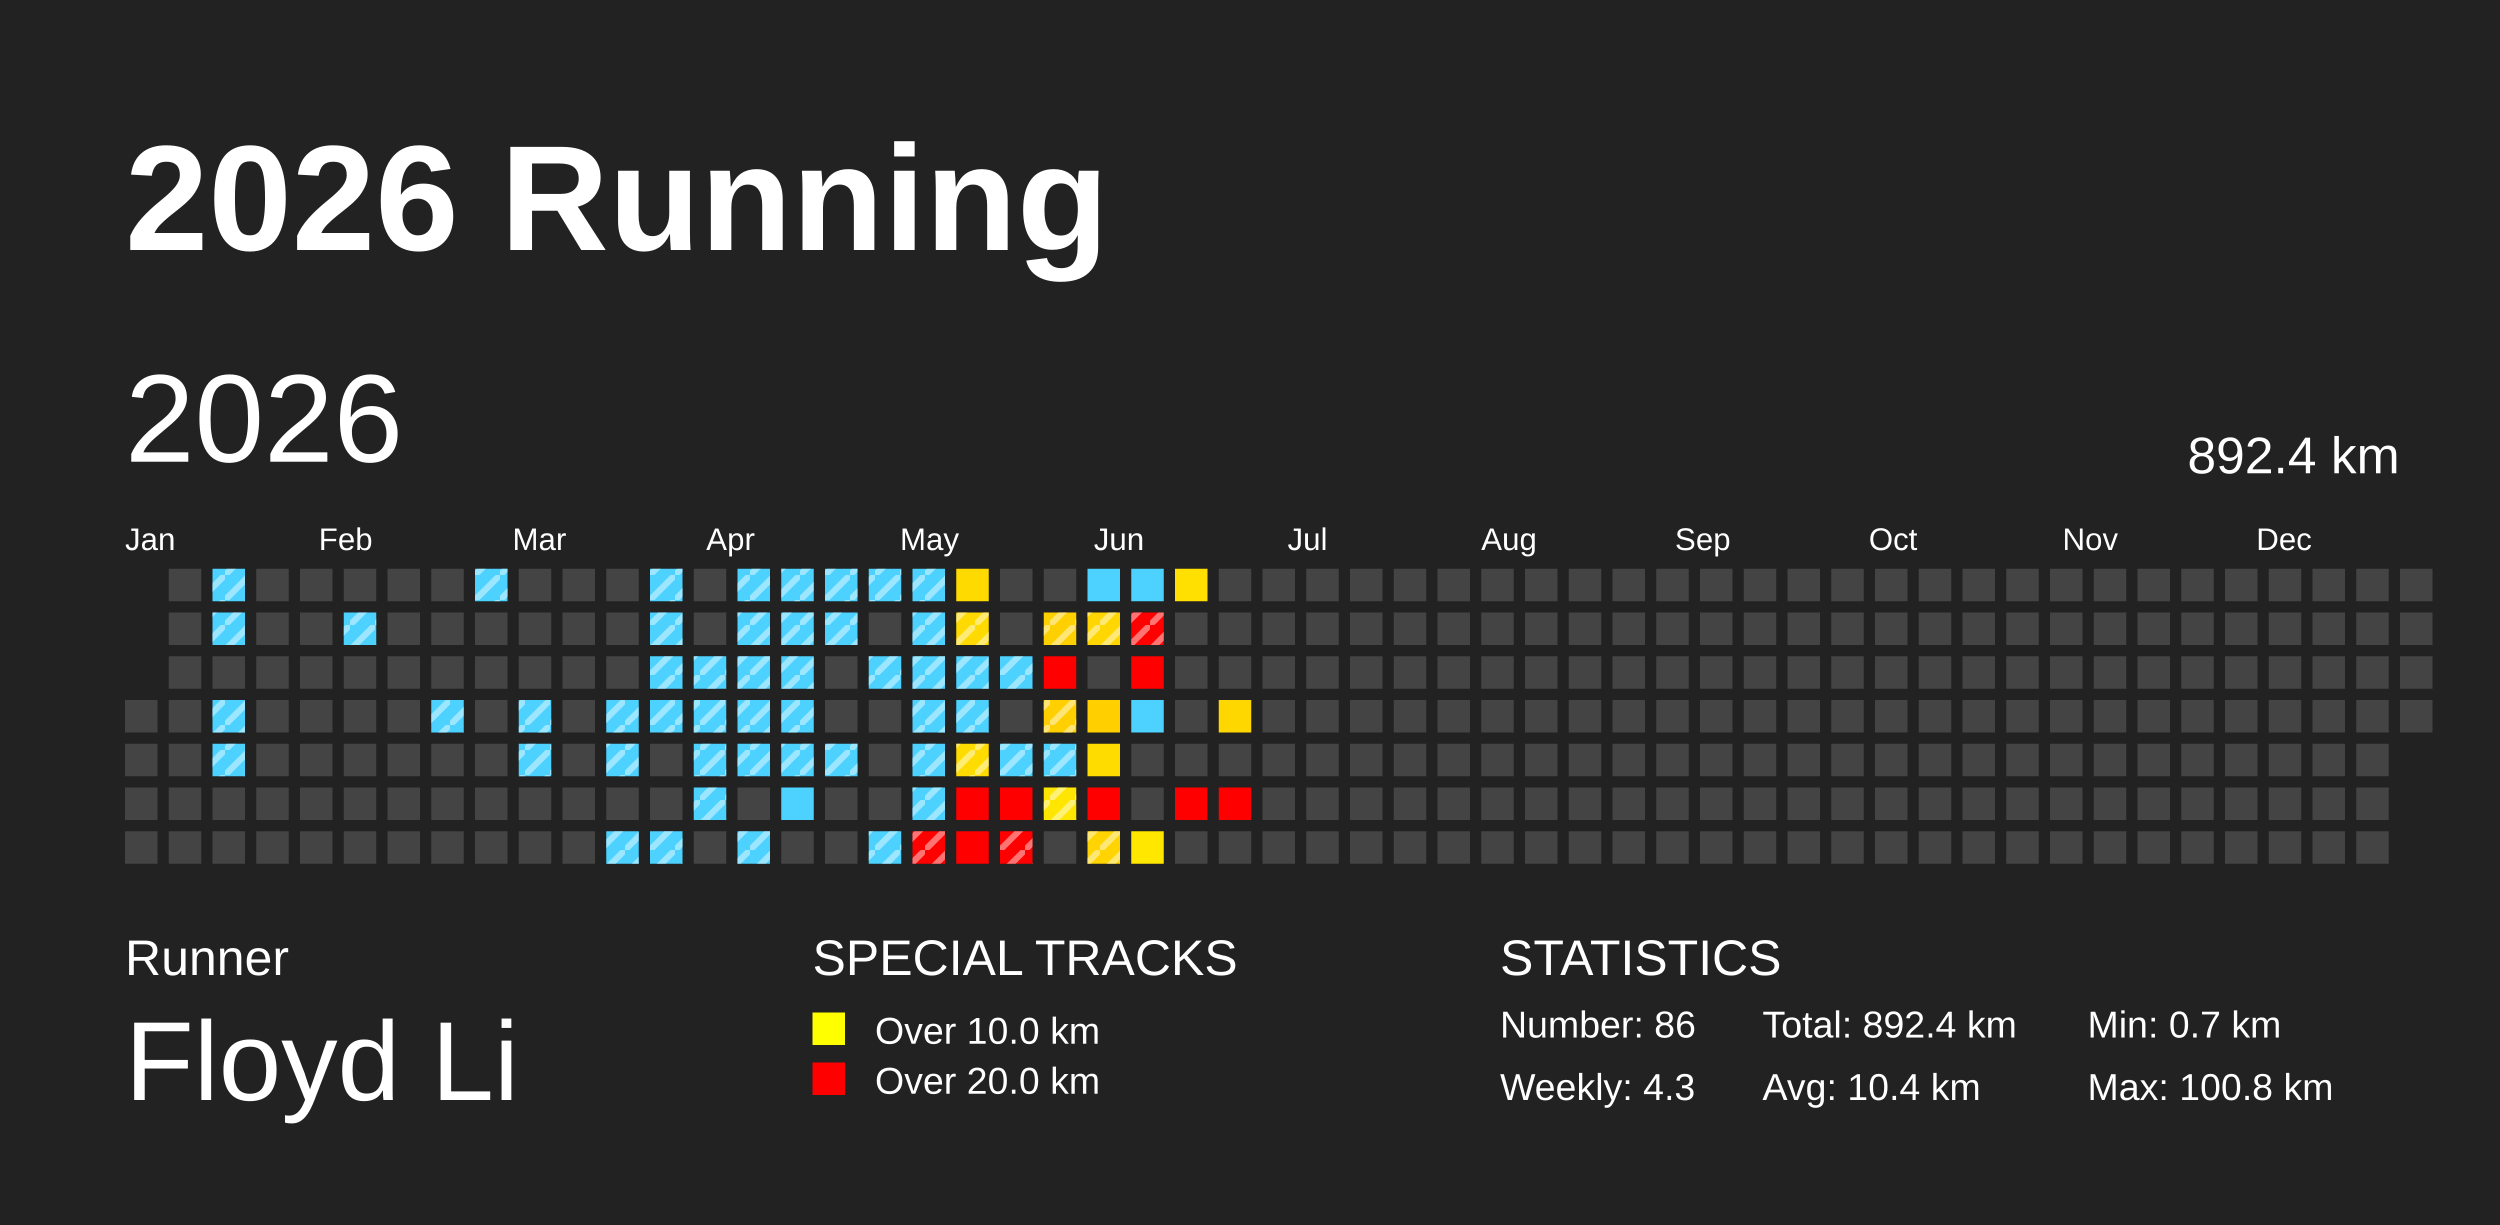
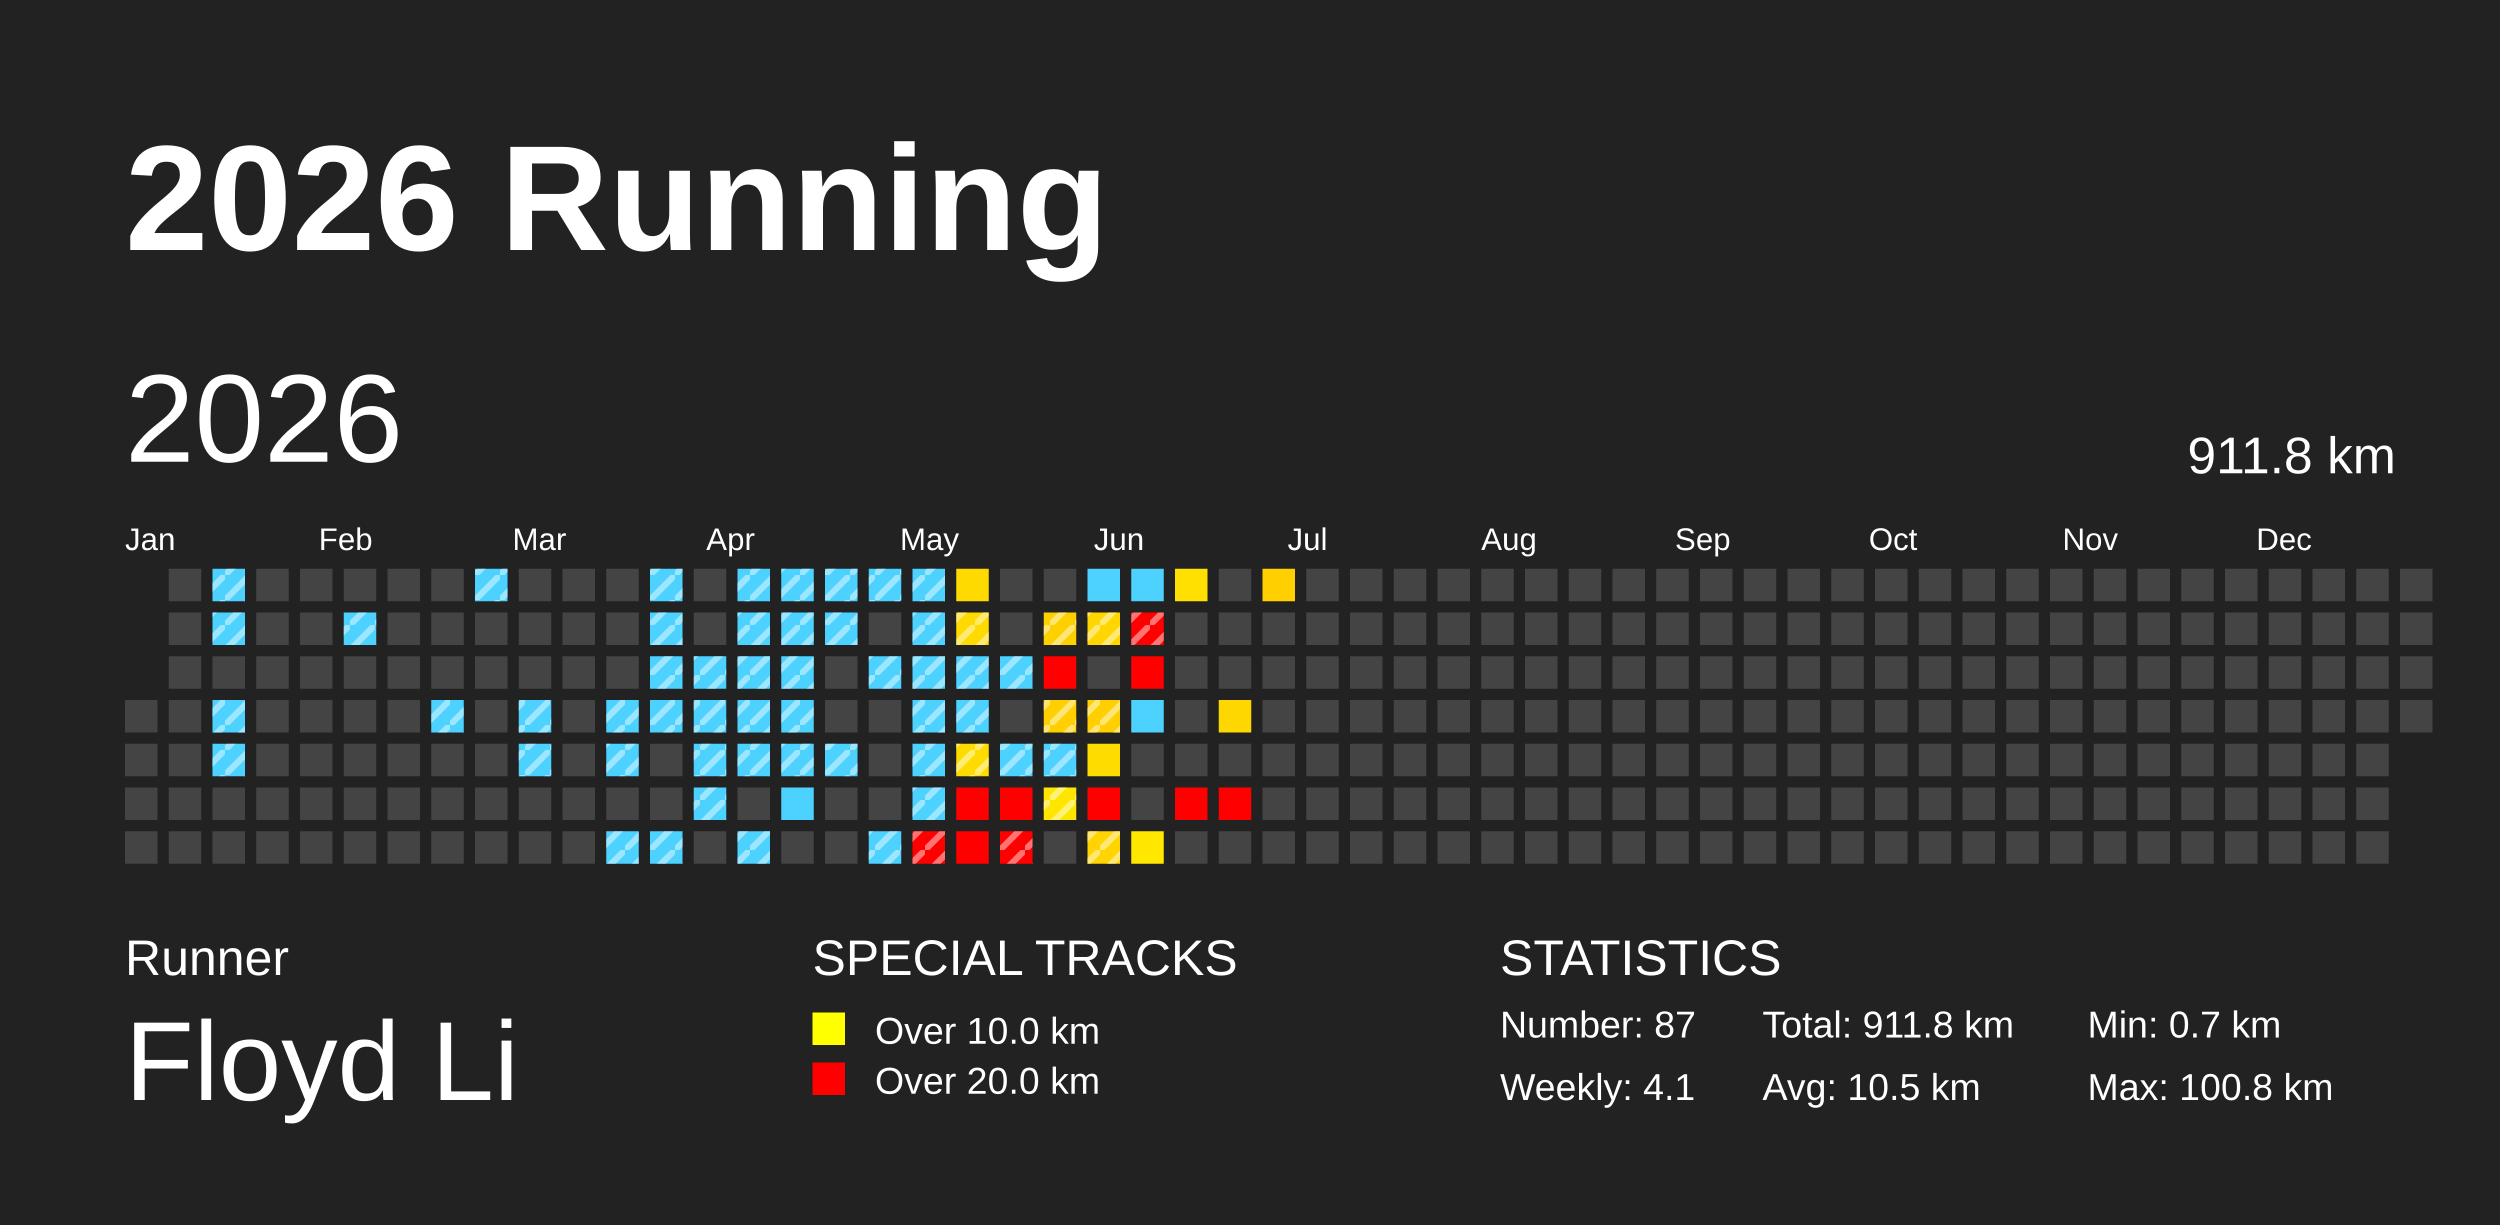
<svg xmlns="http://www.w3.org/2000/svg" baseProfile="full" height="98mm" version="1.1" viewBox="0,0,200,98" width="200mm">
  <defs>
    <pattern height="2" id="indoor-stripe" patternUnits="userSpaceOnUse" width="2">
      <line stroke="white" stroke-opacity="0.45" stroke-width="0.5" x1="0" x2="2" y1="2" y2="0" />
    </pattern>
  </defs>
  <rect fill="#222222" height="98" width="200" x="0" y="0" />
  <text fill="#FFFFFF" style="font-size:12px; font-family:Arial; font-weight:bold;" x="10" y="20">2026 Running</text>
  <text fill="#FFFFFF" style="font-size:4px; font-family:Arial" x="10" y="78">Runner</text>
  <text fill="#FFFFFF" style="font-size:9px; font-family:Arial" x="10" y="88">Floyd Li</text>
  <text fill="#FFFFFF" style="font-size:4px; font-family:Arial" x="65" y="78">SPECIAL TRACKS</text>
  <rect fill="yellow" height="2.6" width="2.6" x="65" y="81" />
  <text fill="#FFFFFF" style="font-size:3px; font-family:Arial" x="70" y="83.5">Over 10.0 km</text>
  <rect fill="red" height="2.6" width="2.6" x="65" y="85" />
  <text fill="#FFFFFF" style="font-size:3px; font-family:Arial" x="70" y="87.5">Over 20.0 km</text>
  <text fill="#FFFFFF" style="font-size:4px; font-family:Arial" x="120" y="78">STATISTICS</text>
-   <text fill="#FFFFFF" style="font-size:3px; font-family:Arial" x="120" y="83">Number: 86</text>
-   <text fill="#FFFFFF" style="font-size:3px; font-family:Arial" x="120" y="88">Weekly: 4.3</text>
-   <text fill="#FFFFFF" style="font-size:3px; font-family:Arial" x="141" y="83">Total: 892.4 km</text>
-   <text fill="#FFFFFF" style="font-size:3px; font-family:Arial" x="141" y="88">Avg: 10.4 km</text>
+   <text fill="#FFFFFF" style="font-size:3px; font-family:Arial" x="120" y="83">Number: 87</text>
+   <text fill="#FFFFFF" style="font-size:3px; font-family:Arial" x="120" y="88">Weekly: 4.1</text>
+   <text fill="#FFFFFF" style="font-size:3px; font-family:Arial" x="141" y="83">Total: 911.8 km</text>
+   <text fill="#FFFFFF" style="font-size:3px; font-family:Arial" x="141" y="88">Avg: 10.5 km</text>
  <text fill="#FFFFFF" style="font-size:3px; font-family:Arial" x="167" y="83">Min: 0.7 km</text>
  <text fill="#FFFFFF" style="font-size:3px; font-family:Arial" x="167" y="88">Max: 100.8 km</text>
  <text dominant-baseline="hanging" fill="#FFFFFF" style="font-size:10.0px; font-family:Arial;" x="10" y="30">2026</text>
-   <text dominant-baseline="hanging" fill="#FFFFFF" style="font-size:4.125px; font-family:Arial;" x="175" y="35">892.4 km</text>
+   <text dominant-baseline="hanging" fill="#FFFFFF" style="font-size:4.125px; font-family:Arial;" x="175" y="35">911.8 km</text>
  <text fill="#FFFFFF" style="font-size:2.5px; font-family:Arial" x="10.0" y="44">Jan</text>
  <text fill="#FFFFFF" style="font-size:2.5px; font-family:Arial" x="25.5" y="44">Feb</text>
  <text fill="#FFFFFF" style="font-size:2.5px; font-family:Arial" x="41.0" y="44">Mar</text>
  <text fill="#FFFFFF" style="font-size:2.5px; font-family:Arial" x="56.5" y="44">Apr</text>
  <text fill="#FFFFFF" style="font-size:2.5px; font-family:Arial" x="72.0" y="44">May</text>
  <text fill="#FFFFFF" style="font-size:2.5px; font-family:Arial" x="87.5" y="44">Jun</text>
  <text fill="#FFFFFF" style="font-size:2.5px; font-family:Arial" x="103.0" y="44">Jul</text>
  <text fill="#FFFFFF" style="font-size:2.5px; font-family:Arial" x="118.5" y="44">Aug</text>
  <text fill="#FFFFFF" style="font-size:2.5px; font-family:Arial" x="134.0" y="44">Sep</text>
  <text fill="#FFFFFF" style="font-size:2.5px; font-family:Arial" x="149.5" y="44">Oct</text>
  <text fill="#FFFFFF" style="font-size:2.5px; font-family:Arial" x="165.0" y="44">Nov</text>
  <text fill="#FFFFFF" style="font-size:2.5px; font-family:Arial" x="180.5" y="44">Dec</text>
  <rect fill="#444444" height="2.6" width="2.6" x="10.0" y="56.0" />
  <rect fill="#444444" height="2.6" width="2.6" x="10.0" y="59.5" />
  <rect fill="#444444" height="2.6" width="2.6" x="10.0" y="63.0" />
  <rect fill="#444444" height="2.6" width="2.6" x="10.0" y="66.5" />
  <rect fill="#444444" height="2.6" width="2.6" x="13.5" y="45.5" />
  <rect fill="#444444" height="2.6" width="2.6" x="13.5" y="49.0" />
  <rect fill="#444444" height="2.6" width="2.6" x="13.5" y="52.5" />
  <rect fill="#444444" height="2.6" width="2.6" x="13.5" y="56.0" />
  <rect fill="#444444" height="2.6" width="2.6" x="13.5" y="59.5" />
  <rect fill="#444444" height="2.6" width="2.6" x="13.5" y="63.0" />
  <rect fill="#444444" height="2.6" width="2.6" x="13.5" y="66.5" />
  <rect fill="#4dd2ff" height="2.6" width="2.6" x="17.0" y="45.5" />
  <rect fill="url(#indoor-stripe)" height="2.6" style="pointer-events: none;" width="2.6" x="17.0" y="45.5" />
  <rect fill="#4dd2ff" height="2.6" width="2.6" x="17.0" y="49.0" />
  <rect fill="url(#indoor-stripe)" height="2.6" style="pointer-events: none;" width="2.6" x="17.0" y="49.0" />
  <rect fill="#444444" height="2.6" width="2.6" x="17.0" y="52.5" />
  <rect fill="#4dd2ff" height="2.6" width="2.6" x="17.0" y="56.0" />
  <rect fill="url(#indoor-stripe)" height="2.6" style="pointer-events: none;" width="2.6" x="17.0" y="56.0" />
  <rect fill="#4dd2ff" height="2.6" width="2.6" x="17.0" y="59.5" />
  <rect fill="url(#indoor-stripe)" height="2.6" style="pointer-events: none;" width="2.6" x="17.0" y="59.5" />
  <rect fill="#444444" height="2.6" width="2.6" x="17.0" y="63.0" />
  <rect fill="#444444" height="2.6" width="2.6" x="17.0" y="66.5" />
  <rect fill="#444444" height="2.6" width="2.6" x="20.5" y="45.5" />
  <rect fill="#444444" height="2.6" width="2.6" x="20.5" y="49.0" />
  <rect fill="#444444" height="2.6" width="2.6" x="20.5" y="52.5" />
  <rect fill="#444444" height="2.6" width="2.6" x="20.5" y="56.0" />
  <rect fill="#444444" height="2.6" width="2.6" x="20.5" y="59.5" />
  <rect fill="#444444" height="2.6" width="2.6" x="20.5" y="63.0" />
  <rect fill="#444444" height="2.6" width="2.6" x="20.5" y="66.5" />
  <rect fill="#444444" height="2.6" width="2.6" x="24.0" y="45.5" />
  <rect fill="#444444" height="2.6" width="2.6" x="24.0" y="49.0" />
  <rect fill="#444444" height="2.6" width="2.6" x="24.0" y="52.5" />
  <rect fill="#444444" height="2.6" width="2.6" x="24.0" y="56.0" />
  <rect fill="#444444" height="2.6" width="2.6" x="24.0" y="59.5" />
  <rect fill="#444444" height="2.6" width="2.6" x="24.0" y="63.0" />
  <rect fill="#444444" height="2.6" width="2.6" x="24.0" y="66.5" />
  <rect fill="#444444" height="2.6" width="2.6" x="27.5" y="45.5" />
  <rect fill="#4dd2ff" height="2.6" width="2.6" x="27.5" y="49.0" />
  <rect fill="url(#indoor-stripe)" height="2.6" style="pointer-events: none;" width="2.6" x="27.5" y="49.0" />
  <rect fill="#444444" height="2.6" width="2.6" x="27.5" y="52.5" />
  <rect fill="#444444" height="2.6" width="2.6" x="27.5" y="56.0" />
  <rect fill="#444444" height="2.6" width="2.6" x="27.5" y="59.5" />
  <rect fill="#444444" height="2.6" width="2.6" x="27.5" y="63.0" />
  <rect fill="#444444" height="2.6" width="2.6" x="27.5" y="66.5" />
  <rect fill="#444444" height="2.6" width="2.6" x="31.0" y="45.5" />
  <rect fill="#444444" height="2.6" width="2.6" x="31.0" y="49.0" />
  <rect fill="#444444" height="2.6" width="2.6" x="31.0" y="52.5" />
  <rect fill="#444444" height="2.6" width="2.6" x="31.0" y="56.0" />
  <rect fill="#444444" height="2.6" width="2.6" x="31.0" y="59.5" />
  <rect fill="#444444" height="2.6" width="2.6" x="31.0" y="63.0" />
  <rect fill="#444444" height="2.6" width="2.6" x="31.0" y="66.5" />
  <rect fill="#444444" height="2.6" width="2.6" x="34.5" y="45.5" />
  <rect fill="#444444" height="2.6" width="2.6" x="34.5" y="49.0" />
  <rect fill="#444444" height="2.6" width="2.6" x="34.5" y="52.5" />
  <rect fill="#4dd2ff" height="2.6" width="2.6" x="34.5" y="56.0" />
  <rect fill="url(#indoor-stripe)" height="2.6" style="pointer-events: none;" width="2.6" x="34.5" y="56.0" />
  <rect fill="#444444" height="2.6" width="2.6" x="34.5" y="59.5" />
  <rect fill="#444444" height="2.6" width="2.6" x="34.5" y="63.0" />
  <rect fill="#444444" height="2.6" width="2.6" x="34.5" y="66.5" />
  <rect fill="#4dd2ff" height="2.6" width="2.6" x="38.0" y="45.5" />
  <rect fill="url(#indoor-stripe)" height="2.6" style="pointer-events: none;" width="2.6" x="38.0" y="45.5" />
  <rect fill="#444444" height="2.6" width="2.6" x="38.0" y="49.0" />
  <rect fill="#444444" height="2.6" width="2.6" x="38.0" y="52.5" />
  <rect fill="#444444" height="2.6" width="2.6" x="38.0" y="56.0" />
  <rect fill="#444444" height="2.6" width="2.6" x="38.0" y="59.5" />
  <rect fill="#444444" height="2.6" width="2.6" x="38.0" y="63.0" />
  <rect fill="#444444" height="2.6" width="2.6" x="38.0" y="66.5" />
  <rect fill="#444444" height="2.6" width="2.6" x="41.5" y="45.5" />
  <rect fill="#444444" height="2.6" width="2.6" x="41.5" y="49.0" />
  <rect fill="#444444" height="2.6" width="2.6" x="41.5" y="52.5" />
  <rect fill="#4dd2ff" height="2.6" width="2.6" x="41.5" y="56.0" />
  <rect fill="url(#indoor-stripe)" height="2.6" style="pointer-events: none;" width="2.6" x="41.5" y="56.0" />
  <rect fill="#4dd2ff" height="2.6" width="2.6" x="41.5" y="59.5" />
  <rect fill="url(#indoor-stripe)" height="2.6" style="pointer-events: none;" width="2.6" x="41.5" y="59.5" />
  <rect fill="#444444" height="2.6" width="2.6" x="41.5" y="63.0" />
  <rect fill="#444444" height="2.6" width="2.6" x="41.5" y="66.5" />
  <rect fill="#444444" height="2.6" width="2.6" x="45.0" y="45.5" />
  <rect fill="#444444" height="2.6" width="2.6" x="45.0" y="49.0" />
  <rect fill="#444444" height="2.6" width="2.6" x="45.0" y="52.5" />
  <rect fill="#444444" height="2.6" width="2.6" x="45.0" y="56.0" />
  <rect fill="#444444" height="2.6" width="2.6" x="45.0" y="59.5" />
  <rect fill="#444444" height="2.6" width="2.6" x="45.0" y="63.0" />
  <rect fill="#444444" height="2.6" width="2.6" x="45.0" y="66.5" />
  <rect fill="#444444" height="2.6" width="2.6" x="48.5" y="45.5" />
  <rect fill="#444444" height="2.6" width="2.6" x="48.5" y="49.0" />
  <rect fill="#444444" height="2.6" width="2.6" x="48.5" y="52.5" />
  <rect fill="#4dd2ff" height="2.6" width="2.6" x="48.5" y="56.0" />
  <rect fill="url(#indoor-stripe)" height="2.6" style="pointer-events: none;" width="2.6" x="48.5" y="56.0" />
  <rect fill="#4dd2ff" height="2.6" width="2.6" x="48.5" y="59.5" />
  <rect fill="url(#indoor-stripe)" height="2.6" style="pointer-events: none;" width="2.6" x="48.5" y="59.5" />
  <rect fill="#444444" height="2.6" width="2.6" x="48.5" y="63.0" />
  <rect fill="#4dd2ff" height="2.6" width="2.6" x="48.5" y="66.5" />
  <rect fill="url(#indoor-stripe)" height="2.6" style="pointer-events: none;" width="2.6" x="48.5" y="66.5" />
  <rect fill="#4dd2ff" height="2.6" width="2.6" x="52.0" y="45.5" />
  <rect fill="url(#indoor-stripe)" height="2.6" style="pointer-events: none;" width="2.6" x="52.0" y="45.5" />
  <rect fill="#4dd2ff" height="2.6" width="2.6" x="52.0" y="49.0" />
  <rect fill="url(#indoor-stripe)" height="2.6" style="pointer-events: none;" width="2.6" x="52.0" y="49.0" />
  <rect fill="#4dd2ff" height="2.6" width="2.6" x="52.0" y="52.5" />
  <rect fill="url(#indoor-stripe)" height="2.6" style="pointer-events: none;" width="2.6" x="52.0" y="52.5" />
  <rect fill="#4dd2ff" height="2.6" width="2.6" x="52.0" y="56.0" />
  <rect fill="url(#indoor-stripe)" height="2.6" style="pointer-events: none;" width="2.6" x="52.0" y="56.0" />
  <rect fill="#444444" height="2.6" width="2.6" x="52.0" y="59.5" />
  <rect fill="#444444" height="2.6" width="2.6" x="52.0" y="63.0" />
  <rect fill="#4dd2ff" height="2.6" width="2.6" x="52.0" y="66.5" />
  <rect fill="url(#indoor-stripe)" height="2.6" style="pointer-events: none;" width="2.6" x="52.0" y="66.5" />
  <rect fill="#444444" height="2.6" width="2.6" x="55.5" y="45.5" />
  <rect fill="#444444" height="2.6" width="2.6" x="55.5" y="49.0" />
  <rect fill="#4dd2ff" height="2.6" width="2.6" x="55.5" y="52.5" />
  <rect fill="url(#indoor-stripe)" height="2.6" style="pointer-events: none;" width="2.6" x="55.5" y="52.5" />
  <rect fill="#4dd2ff" height="2.6" width="2.6" x="55.5" y="56.0" />
  <rect fill="url(#indoor-stripe)" height="2.6" style="pointer-events: none;" width="2.6" x="55.5" y="56.0" />
  <rect fill="#4dd2ff" height="2.6" width="2.6" x="55.5" y="59.5" />
  <rect fill="url(#indoor-stripe)" height="2.6" style="pointer-events: none;" width="2.6" x="55.5" y="59.5" />
  <rect fill="#4dd2ff" height="2.6" width="2.6" x="55.5" y="63.0" />
  <rect fill="url(#indoor-stripe)" height="2.6" style="pointer-events: none;" width="2.6" x="55.5" y="63.0" />
  <rect fill="#444444" height="2.6" width="2.6" x="55.5" y="66.5" />
  <rect fill="#4dd2ff" height="2.6" width="2.6" x="59.0" y="45.5" />
  <rect fill="url(#indoor-stripe)" height="2.6" style="pointer-events: none;" width="2.6" x="59.0" y="45.5" />
  <rect fill="#4dd2ff" height="2.6" width="2.6" x="59.0" y="49.0" />
  <rect fill="url(#indoor-stripe)" height="2.6" style="pointer-events: none;" width="2.6" x="59.0" y="49.0" />
  <rect fill="#4dd2ff" height="2.6" width="2.6" x="59.0" y="52.5" />
  <rect fill="url(#indoor-stripe)" height="2.6" style="pointer-events: none;" width="2.6" x="59.0" y="52.5" />
  <rect fill="#4dd2ff" height="2.6" width="2.6" x="59.0" y="56.0" />
  <rect fill="url(#indoor-stripe)" height="2.6" style="pointer-events: none;" width="2.6" x="59.0" y="56.0" />
  <rect fill="#4dd2ff" height="2.6" width="2.6" x="59.0" y="59.5" />
  <rect fill="url(#indoor-stripe)" height="2.6" style="pointer-events: none;" width="2.6" x="59.0" y="59.5" />
  <rect fill="#444444" height="2.6" width="2.6" x="59.0" y="63.0" />
  <rect fill="#4dd2ff" height="2.6" width="2.6" x="59.0" y="66.5" />
  <rect fill="url(#indoor-stripe)" height="2.6" style="pointer-events: none;" width="2.6" x="59.0" y="66.5" />
  <rect fill="#4dd2ff" height="2.6" width="2.6" x="62.5" y="45.5" />
  <rect fill="url(#indoor-stripe)" height="2.6" style="pointer-events: none;" width="2.6" x="62.5" y="45.5" />
  <rect fill="#4dd2ff" height="2.6" width="2.6" x="62.5" y="49.0" />
  <rect fill="url(#indoor-stripe)" height="2.6" style="pointer-events: none;" width="2.6" x="62.5" y="49.0" />
  <rect fill="#4dd2ff" height="2.6" width="2.6" x="62.5" y="52.5" />
  <rect fill="url(#indoor-stripe)" height="2.6" style="pointer-events: none;" width="2.6" x="62.5" y="52.5" />
  <rect fill="#4dd2ff" height="2.6" width="2.6" x="62.5" y="56.0" />
  <rect fill="url(#indoor-stripe)" height="2.6" style="pointer-events: none;" width="2.6" x="62.5" y="56.0" />
  <rect fill="#4dd2ff" height="2.6" width="2.6" x="62.5" y="59.5" />
  <rect fill="url(#indoor-stripe)" height="2.6" style="pointer-events: none;" width="2.6" x="62.5" y="59.5" />
  <rect fill="#4dd2ff" height="2.6" width="2.6" x="62.5" y="63.0" />
  <rect fill="#444444" height="2.6" width="2.6" x="62.5" y="66.5" />
  <rect fill="#4dd2ff" height="2.6" width="2.6" x="66.0" y="45.5" />
  <rect fill="url(#indoor-stripe)" height="2.6" style="pointer-events: none;" width="2.6" x="66.0" y="45.5" />
  <rect fill="#4dd2ff" height="2.6" width="2.6" x="66.0" y="49.0" />
  <rect fill="url(#indoor-stripe)" height="2.6" style="pointer-events: none;" width="2.6" x="66.0" y="49.0" />
  <rect fill="#444444" height="2.6" width="2.6" x="66.0" y="52.5" />
  <rect fill="#444444" height="2.6" width="2.6" x="66.0" y="56.0" />
  <rect fill="#4dd2ff" height="2.6" width="2.6" x="66.0" y="59.5" />
  <rect fill="url(#indoor-stripe)" height="2.6" style="pointer-events: none;" width="2.6" x="66.0" y="59.5" />
  <rect fill="#444444" height="2.6" width="2.6" x="66.0" y="63.0" />
  <rect fill="#444444" height="2.6" width="2.6" x="66.0" y="66.5" />
  <rect fill="#4dd2ff" height="2.6" width="2.6" x="69.5" y="45.5" />
  <rect fill="url(#indoor-stripe)" height="2.6" style="pointer-events: none;" width="2.6" x="69.5" y="45.5" />
  <rect fill="#444444" height="2.6" width="2.6" x="69.5" y="49.0" />
  <rect fill="#4dd2ff" height="2.6" width="2.6" x="69.5" y="52.5" />
  <rect fill="url(#indoor-stripe)" height="2.6" style="pointer-events: none;" width="2.6" x="69.5" y="52.5" />
  <rect fill="#444444" height="2.6" width="2.6" x="69.5" y="56.0" />
  <rect fill="#444444" height="2.6" width="2.6" x="69.5" y="59.5" />
  <rect fill="#444444" height="2.6" width="2.6" x="69.5" y="63.0" />
  <rect fill="#4dd2ff" height="2.6" width="2.6" x="69.5" y="66.5" />
  <rect fill="url(#indoor-stripe)" height="2.6" style="pointer-events: none;" width="2.6" x="69.5" y="66.5" />
  <rect fill="#4dd2ff" height="2.6" width="2.6" x="73.0" y="45.5" />
  <rect fill="url(#indoor-stripe)" height="2.6" style="pointer-events: none;" width="2.6" x="73.0" y="45.5" />
  <rect fill="#4dd2ff" height="2.6" width="2.6" x="73.0" y="49.0" />
  <rect fill="url(#indoor-stripe)" height="2.6" style="pointer-events: none;" width="2.6" x="73.0" y="49.0" />
  <rect fill="#4dd2ff" height="2.6" width="2.6" x="73.0" y="52.5" />
  <rect fill="url(#indoor-stripe)" height="2.6" style="pointer-events: none;" width="2.6" x="73.0" y="52.5" />
  <rect fill="#4dd2ff" height="2.6" width="2.6" x="73.0" y="56.0" />
  <rect fill="url(#indoor-stripe)" height="2.6" style="pointer-events: none;" width="2.6" x="73.0" y="56.0" />
  <rect fill="#4dd2ff" height="2.6" width="2.6" x="73.0" y="59.5" />
  <rect fill="url(#indoor-stripe)" height="2.6" style="pointer-events: none;" width="2.6" x="73.0" y="59.5" />
  <rect fill="#4dd2ff" height="2.6" width="2.6" x="73.0" y="63.0" />
  <rect fill="url(#indoor-stripe)" height="2.6" style="pointer-events: none;" width="2.6" x="73.0" y="63.0" />
  <rect fill="red" height="2.6" width="2.6" x="73.0" y="66.5" />
  <rect fill="url(#indoor-stripe)" height="2.6" style="pointer-events: none;" width="2.6" x="73.0" y="66.5" />
  <rect fill="#ffda00" height="2.6" width="2.6" x="76.5" y="45.5" />
  <rect fill="#ffda00" height="2.6" width="2.6" x="76.5" y="49.0" />
  <rect fill="url(#indoor-stripe)" height="2.6" style="pointer-events: none;" width="2.6" x="76.5" y="49.0" />
  <rect fill="#4dd2ff" height="2.6" width="2.6" x="76.5" y="52.5" />
  <rect fill="url(#indoor-stripe)" height="2.6" style="pointer-events: none;" width="2.6" x="76.5" y="52.5" />
  <rect fill="#4dd2ff" height="2.6" width="2.6" x="76.5" y="56.0" />
  <rect fill="url(#indoor-stripe)" height="2.6" style="pointer-events: none;" width="2.6" x="76.5" y="56.0" />
  <rect fill="#ffdc00" height="2.6" width="2.6" x="76.5" y="59.5" />
  <rect fill="url(#indoor-stripe)" height="2.6" style="pointer-events: none;" width="2.6" x="76.5" y="59.5" />
  <rect fill="red" height="2.6" width="2.6" x="76.5" y="63.0" />
  <rect fill="red" height="2.6" width="2.6" x="76.5" y="66.5" />
  <rect fill="#444444" height="2.6" width="2.6" x="80.0" y="45.5" />
  <rect fill="#444444" height="2.6" width="2.6" x="80.0" y="49.0" />
  <rect fill="#4dd2ff" height="2.6" width="2.6" x="80.0" y="52.5" />
  <rect fill="url(#indoor-stripe)" height="2.6" style="pointer-events: none;" width="2.6" x="80.0" y="52.5" />
  <rect fill="#444444" height="2.6" width="2.6" x="80.0" y="56.0" />
  <rect fill="#4dd2ff" height="2.6" width="2.6" x="80.0" y="59.5" />
  <rect fill="url(#indoor-stripe)" height="2.6" style="pointer-events: none;" width="2.6" x="80.0" y="59.5" />
  <rect fill="red" height="2.6" width="2.6" x="80.0" y="63.0" />
  <rect fill="red" height="2.6" width="2.6" x="80.0" y="66.5" />
  <rect fill="url(#indoor-stripe)" height="2.6" style="pointer-events: none;" width="2.6" x="80.0" y="66.5" />
  <rect fill="#444444" height="2.6" width="2.6" x="83.5" y="45.5" />
  <rect fill="#ffd000" height="2.6" width="2.6" x="83.5" y="49.0" />
  <rect fill="url(#indoor-stripe)" height="2.6" style="pointer-events: none;" width="2.6" x="83.5" y="49.0" />
  <rect fill="red" height="2.6" width="2.6" x="83.5" y="52.5" />
  <rect fill="#ffcf00" height="2.6" width="2.6" x="83.5" y="56.0" />
  <rect fill="url(#indoor-stripe)" height="2.6" style="pointer-events: none;" width="2.6" x="83.5" y="56.0" />
  <rect fill="#4dd2ff" height="2.6" width="2.6" x="83.5" y="59.5" />
  <rect fill="url(#indoor-stripe)" height="2.6" style="pointer-events: none;" width="2.6" x="83.5" y="59.5" />
  <rect fill="#ffe600" height="2.6" width="2.6" x="83.5" y="63.0" />
  <rect fill="url(#indoor-stripe)" height="2.6" style="pointer-events: none;" width="2.6" x="83.5" y="63.0" />
  <rect fill="#444444" height="2.6" width="2.6" x="83.5" y="66.5" />
  <rect fill="#4dd2ff" height="2.6" width="2.6" x="87.0" y="45.5" />
  <rect fill="#ffd600" height="2.6" width="2.6" x="87.0" y="49.0" />
  <rect fill="url(#indoor-stripe)" height="2.6" style="pointer-events: none;" width="2.6" x="87.0" y="49.0" />
  <rect fill="#444444" height="2.6" width="2.6" x="87.0" y="52.5" />
  <rect fill="#ffcf00" height="2.6" width="2.6" x="87.0" y="56.0" />
+   <rect fill="url(#indoor-stripe)" height="2.6" style="pointer-events: none;" width="2.6" x="87.0" y="56.0" />
  <rect fill="#ffdc00" height="2.6" width="2.6" x="87.0" y="59.5" />
  <rect fill="red" height="2.6" width="2.6" x="87.0" y="63.0" />
  <rect fill="#ffd400" height="2.6" width="2.6" x="87.0" y="66.5" />
  <rect fill="url(#indoor-stripe)" height="2.6" style="pointer-events: none;" width="2.6" x="87.0" y="66.5" />
  <rect fill="#4dd2ff" height="2.6" width="2.6" x="90.5" y="45.5" />
  <rect fill="red" height="2.6" width="2.6" x="90.5" y="49.0" />
  <rect fill="url(#indoor-stripe)" height="2.6" style="pointer-events: none;" width="2.6" x="90.5" y="49.0" />
  <rect fill="red" height="2.6" width="2.6" x="90.5" y="52.5" />
  <rect fill="#4dd2ff" height="2.6" width="2.6" x="90.5" y="56.0" />
  <rect fill="#444444" height="2.6" width="2.6" x="90.5" y="59.5" />
  <rect fill="#444444" height="2.6" width="2.6" x="90.5" y="63.0" />
  <rect fill="#ffe700" height="2.6" width="2.6" x="90.5" y="66.5" />
  <rect fill="#ffe000" height="2.6" width="2.6" x="94.0" y="45.5" />
  <rect fill="#444444" height="2.6" width="2.6" x="94.0" y="49.0" />
  <rect fill="#444444" height="2.6" width="2.6" x="94.0" y="52.5" />
  <rect fill="#444444" height="2.6" width="2.6" x="94.0" y="56.0" />
  <rect fill="#444444" height="2.6" width="2.6" x="94.0" y="59.5" />
  <rect fill="red" height="2.6" width="2.6" x="94.0" y="63.0" />
  <rect fill="#444444" height="2.6" width="2.6" x="94.0" y="66.5" />
  <rect fill="#444444" height="2.6" width="2.6" x="97.5" y="45.5" />
  <rect fill="#444444" height="2.6" width="2.6" x="97.5" y="49.0" />
  <rect fill="#444444" height="2.6" width="2.6" x="97.5" y="52.5" />
  <rect fill="#ffd700" height="2.6" width="2.6" x="97.5" y="56.0" />
  <rect fill="#444444" height="2.6" width="2.6" x="97.5" y="59.5" />
  <rect fill="red" height="2.6" width="2.6" x="97.5" y="63.0" />
  <rect fill="#444444" height="2.6" width="2.6" x="97.5" y="66.5" />
-   <rect fill="#444444" height="2.6" width="2.6" x="101.0" y="45.5" />
+   <rect fill="#ffcf00" height="2.6" width="2.6" x="101.0" y="45.5" />
  <rect fill="#444444" height="2.6" width="2.6" x="101.0" y="49.0" />
  <rect fill="#444444" height="2.6" width="2.6" x="101.0" y="52.5" />
  <rect fill="#444444" height="2.6" width="2.6" x="101.0" y="56.0" />
  <rect fill="#444444" height="2.6" width="2.6" x="101.0" y="59.5" />
  <rect fill="#444444" height="2.6" width="2.6" x="101.0" y="63.0" />
  <rect fill="#444444" height="2.6" width="2.6" x="101.0" y="66.5" />
  <rect fill="#444444" height="2.6" width="2.6" x="104.5" y="45.5" />
  <rect fill="#444444" height="2.6" width="2.6" x="104.5" y="49.0" />
  <rect fill="#444444" height="2.6" width="2.6" x="104.5" y="52.5" />
  <rect fill="#444444" height="2.6" width="2.6" x="104.5" y="56.0" />
  <rect fill="#444444" height="2.6" width="2.6" x="104.5" y="59.5" />
  <rect fill="#444444" height="2.6" width="2.6" x="104.5" y="63.0" />
  <rect fill="#444444" height="2.6" width="2.6" x="104.5" y="66.5" />
  <rect fill="#444444" height="2.6" width="2.6" x="108.0" y="45.5" />
  <rect fill="#444444" height="2.6" width="2.6" x="108.0" y="49.0" />
  <rect fill="#444444" height="2.6" width="2.6" x="108.0" y="52.5" />
  <rect fill="#444444" height="2.6" width="2.6" x="108.0" y="56.0" />
  <rect fill="#444444" height="2.6" width="2.6" x="108.0" y="59.5" />
  <rect fill="#444444" height="2.6" width="2.6" x="108.0" y="63.0" />
  <rect fill="#444444" height="2.6" width="2.6" x="108.0" y="66.5" />
  <rect fill="#444444" height="2.6" width="2.6" x="111.5" y="45.5" />
  <rect fill="#444444" height="2.6" width="2.6" x="111.5" y="49.0" />
  <rect fill="#444444" height="2.6" width="2.6" x="111.5" y="52.5" />
  <rect fill="#444444" height="2.6" width="2.6" x="111.5" y="56.0" />
  <rect fill="#444444" height="2.6" width="2.6" x="111.5" y="59.5" />
  <rect fill="#444444" height="2.6" width="2.6" x="111.5" y="63.0" />
  <rect fill="#444444" height="2.6" width="2.6" x="111.5" y="66.5" />
  <rect fill="#444444" height="2.6" width="2.6" x="115.0" y="45.5" />
  <rect fill="#444444" height="2.6" width="2.6" x="115.0" y="49.0" />
  <rect fill="#444444" height="2.6" width="2.6" x="115.0" y="52.5" />
  <rect fill="#444444" height="2.6" width="2.6" x="115.0" y="56.0" />
  <rect fill="#444444" height="2.6" width="2.6" x="115.0" y="59.5" />
  <rect fill="#444444" height="2.6" width="2.6" x="115.0" y="63.0" />
  <rect fill="#444444" height="2.6" width="2.6" x="115.0" y="66.5" />
  <rect fill="#444444" height="2.6" width="2.6" x="118.5" y="45.5" />
  <rect fill="#444444" height="2.6" width="2.6" x="118.5" y="49.0" />
  <rect fill="#444444" height="2.6" width="2.6" x="118.5" y="52.5" />
  <rect fill="#444444" height="2.6" width="2.6" x="118.5" y="56.0" />
  <rect fill="#444444" height="2.6" width="2.6" x="118.5" y="59.5" />
  <rect fill="#444444" height="2.6" width="2.6" x="118.5" y="63.0" />
  <rect fill="#444444" height="2.6" width="2.6" x="118.5" y="66.5" />
  <rect fill="#444444" height="2.6" width="2.6" x="122.0" y="45.5" />
  <rect fill="#444444" height="2.6" width="2.6" x="122.0" y="49.0" />
  <rect fill="#444444" height="2.6" width="2.6" x="122.0" y="52.5" />
  <rect fill="#444444" height="2.6" width="2.6" x="122.0" y="56.0" />
  <rect fill="#444444" height="2.6" width="2.6" x="122.0" y="59.5" />
  <rect fill="#444444" height="2.6" width="2.6" x="122.0" y="63.0" />
  <rect fill="#444444" height="2.6" width="2.6" x="122.0" y="66.5" />
  <rect fill="#444444" height="2.6" width="2.6" x="125.5" y="45.5" />
  <rect fill="#444444" height="2.6" width="2.6" x="125.5" y="49.0" />
  <rect fill="#444444" height="2.6" width="2.6" x="125.5" y="52.5" />
  <rect fill="#444444" height="2.6" width="2.6" x="125.5" y="56.0" />
  <rect fill="#444444" height="2.6" width="2.6" x="125.5" y="59.5" />
  <rect fill="#444444" height="2.6" width="2.6" x="125.5" y="63.0" />
  <rect fill="#444444" height="2.6" width="2.6" x="125.5" y="66.5" />
  <rect fill="#444444" height="2.6" width="2.6" x="129.0" y="45.5" />
  <rect fill="#444444" height="2.6" width="2.6" x="129.0" y="49.0" />
  <rect fill="#444444" height="2.6" width="2.6" x="129.0" y="52.5" />
  <rect fill="#444444" height="2.6" width="2.6" x="129.0" y="56.0" />
  <rect fill="#444444" height="2.6" width="2.6" x="129.0" y="59.5" />
  <rect fill="#444444" height="2.6" width="2.6" x="129.0" y="63.0" />
  <rect fill="#444444" height="2.6" width="2.6" x="129.0" y="66.5" />
  <rect fill="#444444" height="2.6" width="2.6" x="132.5" y="45.5" />
  <rect fill="#444444" height="2.6" width="2.6" x="132.5" y="49.0" />
  <rect fill="#444444" height="2.6" width="2.6" x="132.5" y="52.5" />
  <rect fill="#444444" height="2.6" width="2.6" x="132.5" y="56.0" />
  <rect fill="#444444" height="2.6" width="2.6" x="132.5" y="59.5" />
  <rect fill="#444444" height="2.6" width="2.6" x="132.5" y="63.0" />
  <rect fill="#444444" height="2.6" width="2.6" x="132.5" y="66.5" />
  <rect fill="#444444" height="2.6" width="2.6" x="136.0" y="45.5" />
  <rect fill="#444444" height="2.6" width="2.6" x="136.0" y="49.0" />
  <rect fill="#444444" height="2.6" width="2.6" x="136.0" y="52.5" />
  <rect fill="#444444" height="2.6" width="2.6" x="136.0" y="56.0" />
  <rect fill="#444444" height="2.6" width="2.6" x="136.0" y="59.5" />
  <rect fill="#444444" height="2.6" width="2.6" x="136.0" y="63.0" />
  <rect fill="#444444" height="2.6" width="2.6" x="136.0" y="66.5" />
  <rect fill="#444444" height="2.6" width="2.6" x="139.5" y="45.5" />
  <rect fill="#444444" height="2.6" width="2.6" x="139.5" y="49.0" />
  <rect fill="#444444" height="2.6" width="2.6" x="139.5" y="52.5" />
  <rect fill="#444444" height="2.6" width="2.6" x="139.5" y="56.0" />
  <rect fill="#444444" height="2.6" width="2.6" x="139.5" y="59.5" />
  <rect fill="#444444" height="2.6" width="2.6" x="139.5" y="63.0" />
  <rect fill="#444444" height="2.6" width="2.6" x="139.5" y="66.5" />
  <rect fill="#444444" height="2.6" width="2.6" x="143.0" y="45.5" />
  <rect fill="#444444" height="2.6" width="2.6" x="143.0" y="49.0" />
  <rect fill="#444444" height="2.6" width="2.6" x="143.0" y="52.5" />
  <rect fill="#444444" height="2.6" width="2.6" x="143.0" y="56.0" />
  <rect fill="#444444" height="2.6" width="2.6" x="143.0" y="59.5" />
  <rect fill="#444444" height="2.6" width="2.6" x="143.0" y="63.0" />
  <rect fill="#444444" height="2.6" width="2.6" x="143.0" y="66.5" />
  <rect fill="#444444" height="2.6" width="2.6" x="146.5" y="45.5" />
  <rect fill="#444444" height="2.6" width="2.6" x="146.5" y="49.0" />
  <rect fill="#444444" height="2.6" width="2.6" x="146.5" y="52.5" />
  <rect fill="#444444" height="2.6" width="2.6" x="146.5" y="56.0" />
  <rect fill="#444444" height="2.6" width="2.6" x="146.5" y="59.5" />
  <rect fill="#444444" height="2.6" width="2.6" x="146.5" y="63.0" />
  <rect fill="#444444" height="2.6" width="2.6" x="146.5" y="66.5" />
  <rect fill="#444444" height="2.6" width="2.6" x="150.0" y="45.5" />
  <rect fill="#444444" height="2.6" width="2.6" x="150.0" y="49.0" />
  <rect fill="#444444" height="2.6" width="2.6" x="150.0" y="52.5" />
  <rect fill="#444444" height="2.6" width="2.6" x="150.0" y="56.0" />
  <rect fill="#444444" height="2.6" width="2.6" x="150.0" y="59.5" />
  <rect fill="#444444" height="2.6" width="2.6" x="150.0" y="63.0" />
  <rect fill="#444444" height="2.6" width="2.6" x="150.0" y="66.5" />
  <rect fill="#444444" height="2.6" width="2.6" x="153.5" y="45.5" />
  <rect fill="#444444" height="2.6" width="2.6" x="153.5" y="49.0" />
  <rect fill="#444444" height="2.6" width="2.6" x="153.5" y="52.5" />
  <rect fill="#444444" height="2.6" width="2.6" x="153.5" y="56.0" />
  <rect fill="#444444" height="2.6" width="2.6" x="153.5" y="59.5" />
  <rect fill="#444444" height="2.6" width="2.6" x="153.5" y="63.0" />
  <rect fill="#444444" height="2.6" width="2.6" x="153.5" y="66.5" />
  <rect fill="#444444" height="2.6" width="2.6" x="157.0" y="45.5" />
  <rect fill="#444444" height="2.6" width="2.6" x="157.0" y="49.0" />
  <rect fill="#444444" height="2.6" width="2.6" x="157.0" y="52.5" />
  <rect fill="#444444" height="2.6" width="2.6" x="157.0" y="56.0" />
  <rect fill="#444444" height="2.6" width="2.6" x="157.0" y="59.5" />
  <rect fill="#444444" height="2.6" width="2.6" x="157.0" y="63.0" />
  <rect fill="#444444" height="2.6" width="2.6" x="157.0" y="66.5" />
  <rect fill="#444444" height="2.6" width="2.6" x="160.5" y="45.5" />
  <rect fill="#444444" height="2.6" width="2.6" x="160.5" y="49.0" />
  <rect fill="#444444" height="2.6" width="2.6" x="160.5" y="52.5" />
  <rect fill="#444444" height="2.6" width="2.6" x="160.5" y="56.0" />
  <rect fill="#444444" height="2.6" width="2.6" x="160.5" y="59.5" />
  <rect fill="#444444" height="2.6" width="2.6" x="160.5" y="63.0" />
  <rect fill="#444444" height="2.6" width="2.6" x="160.5" y="66.5" />
  <rect fill="#444444" height="2.6" width="2.6" x="164.0" y="45.5" />
  <rect fill="#444444" height="2.6" width="2.6" x="164.0" y="49.0" />
  <rect fill="#444444" height="2.6" width="2.6" x="164.0" y="52.5" />
  <rect fill="#444444" height="2.6" width="2.6" x="164.0" y="56.0" />
  <rect fill="#444444" height="2.6" width="2.6" x="164.0" y="59.5" />
  <rect fill="#444444" height="2.6" width="2.6" x="164.0" y="63.0" />
  <rect fill="#444444" height="2.6" width="2.6" x="164.0" y="66.5" />
  <rect fill="#444444" height="2.6" width="2.6" x="167.5" y="45.5" />
  <rect fill="#444444" height="2.6" width="2.6" x="167.5" y="49.0" />
  <rect fill="#444444" height="2.6" width="2.6" x="167.5" y="52.5" />
  <rect fill="#444444" height="2.6" width="2.6" x="167.5" y="56.0" />
  <rect fill="#444444" height="2.6" width="2.6" x="167.5" y="59.5" />
  <rect fill="#444444" height="2.6" width="2.6" x="167.5" y="63.0" />
  <rect fill="#444444" height="2.6" width="2.6" x="167.5" y="66.5" />
  <rect fill="#444444" height="2.6" width="2.6" x="171.0" y="45.5" />
  <rect fill="#444444" height="2.6" width="2.6" x="171.0" y="49.0" />
  <rect fill="#444444" height="2.6" width="2.6" x="171.0" y="52.5" />
  <rect fill="#444444" height="2.6" width="2.6" x="171.0" y="56.0" />
  <rect fill="#444444" height="2.6" width="2.6" x="171.0" y="59.5" />
  <rect fill="#444444" height="2.6" width="2.6" x="171.0" y="63.0" />
  <rect fill="#444444" height="2.6" width="2.6" x="171.0" y="66.5" />
  <rect fill="#444444" height="2.6" width="2.6" x="174.5" y="45.5" />
  <rect fill="#444444" height="2.6" width="2.6" x="174.5" y="49.0" />
  <rect fill="#444444" height="2.6" width="2.6" x="174.5" y="52.5" />
  <rect fill="#444444" height="2.6" width="2.6" x="174.5" y="56.0" />
  <rect fill="#444444" height="2.6" width="2.6" x="174.5" y="59.5" />
  <rect fill="#444444" height="2.6" width="2.6" x="174.5" y="63.0" />
  <rect fill="#444444" height="2.6" width="2.6" x="174.5" y="66.5" />
  <rect fill="#444444" height="2.6" width="2.6" x="178.0" y="45.5" />
  <rect fill="#444444" height="2.6" width="2.6" x="178.0" y="49.0" />
  <rect fill="#444444" height="2.6" width="2.6" x="178.0" y="52.5" />
  <rect fill="#444444" height="2.6" width="2.6" x="178.0" y="56.0" />
  <rect fill="#444444" height="2.6" width="2.6" x="178.0" y="59.5" />
  <rect fill="#444444" height="2.6" width="2.6" x="178.0" y="63.0" />
  <rect fill="#444444" height="2.6" width="2.6" x="178.0" y="66.5" />
  <rect fill="#444444" height="2.6" width="2.6" x="181.5" y="45.5" />
  <rect fill="#444444" height="2.6" width="2.6" x="181.5" y="49.0" />
  <rect fill="#444444" height="2.6" width="2.6" x="181.5" y="52.5" />
  <rect fill="#444444" height="2.6" width="2.6" x="181.5" y="56.0" />
  <rect fill="#444444" height="2.6" width="2.6" x="181.5" y="59.5" />
  <rect fill="#444444" height="2.6" width="2.6" x="181.5" y="63.0" />
  <rect fill="#444444" height="2.6" width="2.6" x="181.5" y="66.5" />
  <rect fill="#444444" height="2.6" width="2.6" x="185.0" y="45.5" />
  <rect fill="#444444" height="2.6" width="2.6" x="185.0" y="49.0" />
  <rect fill="#444444" height="2.6" width="2.6" x="185.0" y="52.5" />
  <rect fill="#444444" height="2.6" width="2.6" x="185.0" y="56.0" />
  <rect fill="#444444" height="2.6" width="2.6" x="185.0" y="59.5" />
  <rect fill="#444444" height="2.6" width="2.6" x="185.0" y="63.0" />
  <rect fill="#444444" height="2.6" width="2.6" x="185.0" y="66.5" />
  <rect fill="#444444" height="2.6" width="2.6" x="188.5" y="45.5" />
  <rect fill="#444444" height="2.6" width="2.6" x="188.5" y="49.0" />
  <rect fill="#444444" height="2.6" width="2.6" x="188.5" y="52.5" />
  <rect fill="#444444" height="2.6" width="2.6" x="188.5" y="56.0" />
  <rect fill="#444444" height="2.6" width="2.6" x="188.5" y="59.5" />
  <rect fill="#444444" height="2.6" width="2.6" x="188.5" y="63.0" />
  <rect fill="#444444" height="2.6" width="2.6" x="188.5" y="66.5" />
  <rect fill="#444444" height="2.6" width="2.6" x="192.0" y="45.5" />
  <rect fill="#444444" height="2.6" width="2.6" x="192.0" y="49.0" />
  <rect fill="#444444" height="2.6" width="2.6" x="192.0" y="52.5" />
  <rect fill="#444444" height="2.6" width="2.6" x="192.0" y="56.0" />
</svg>
